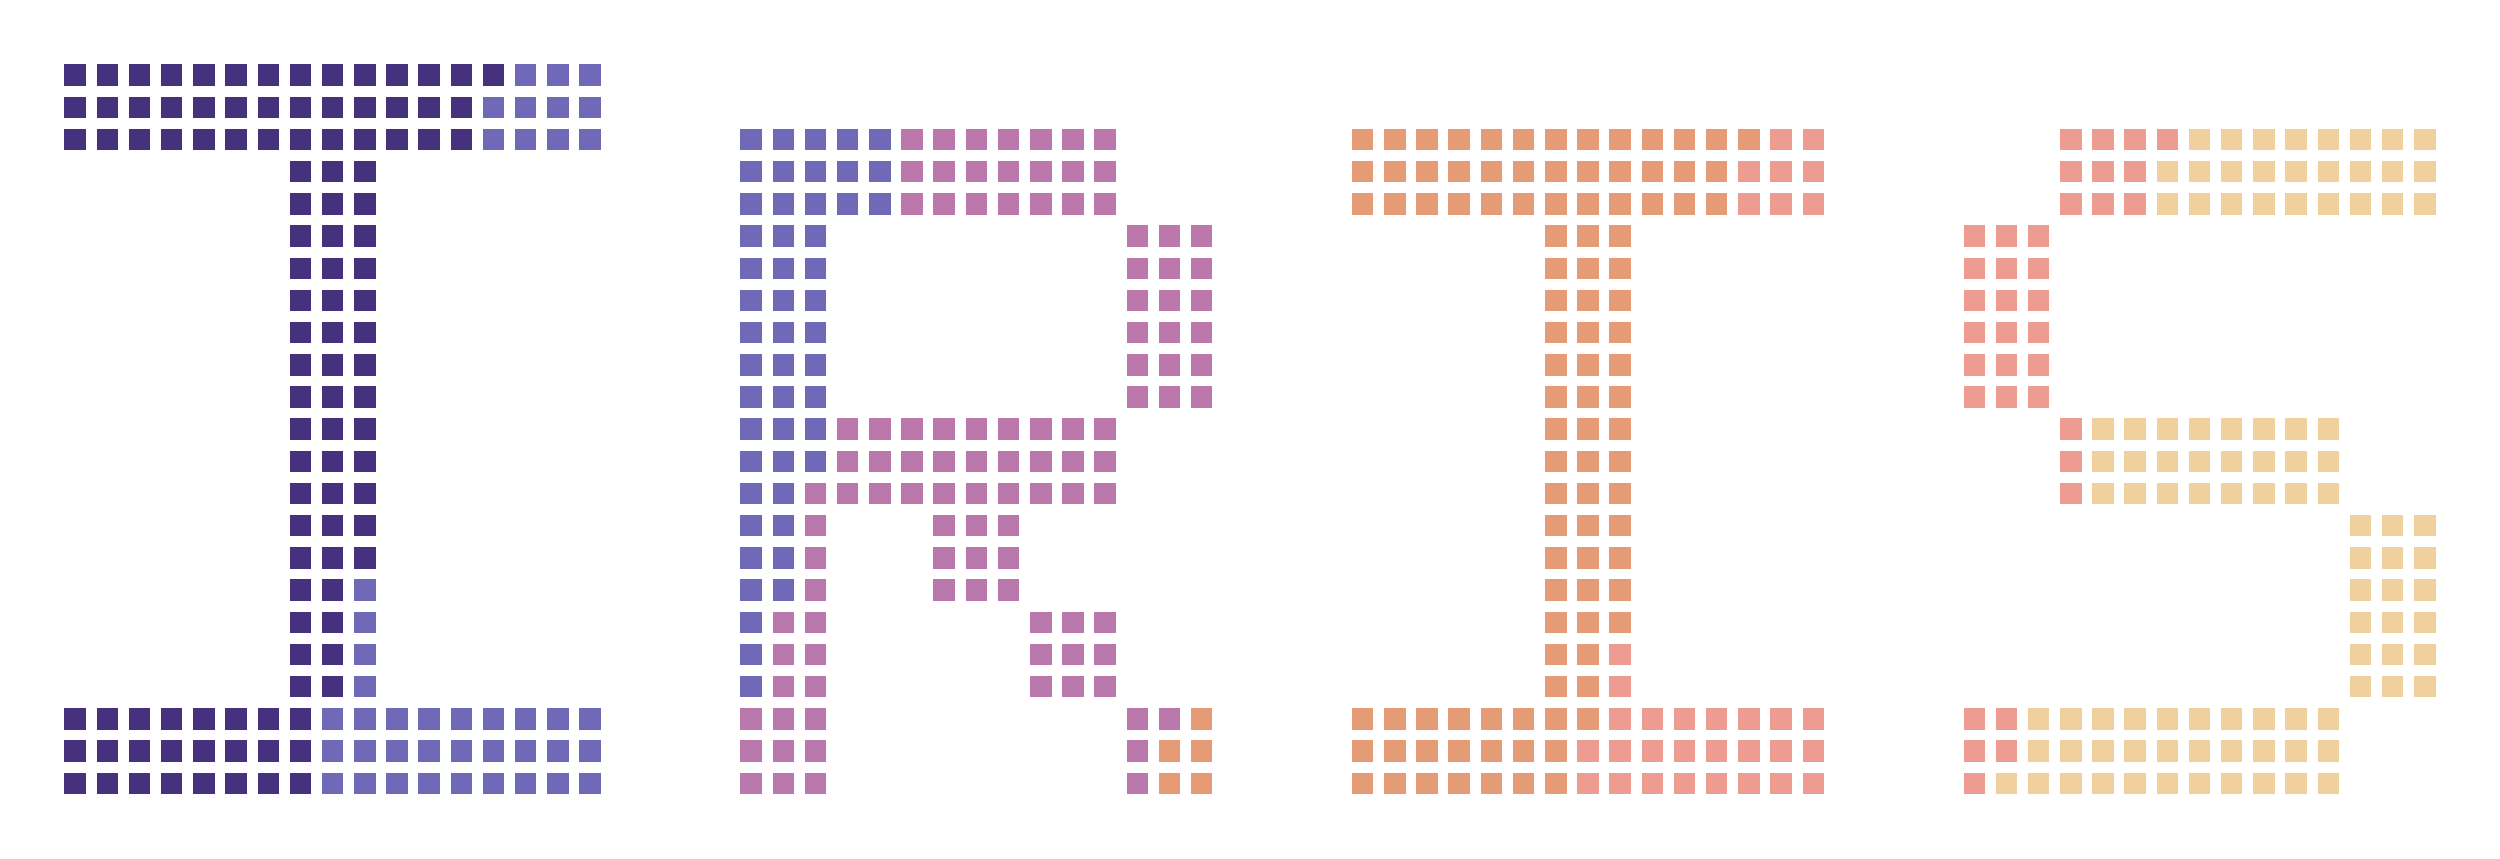
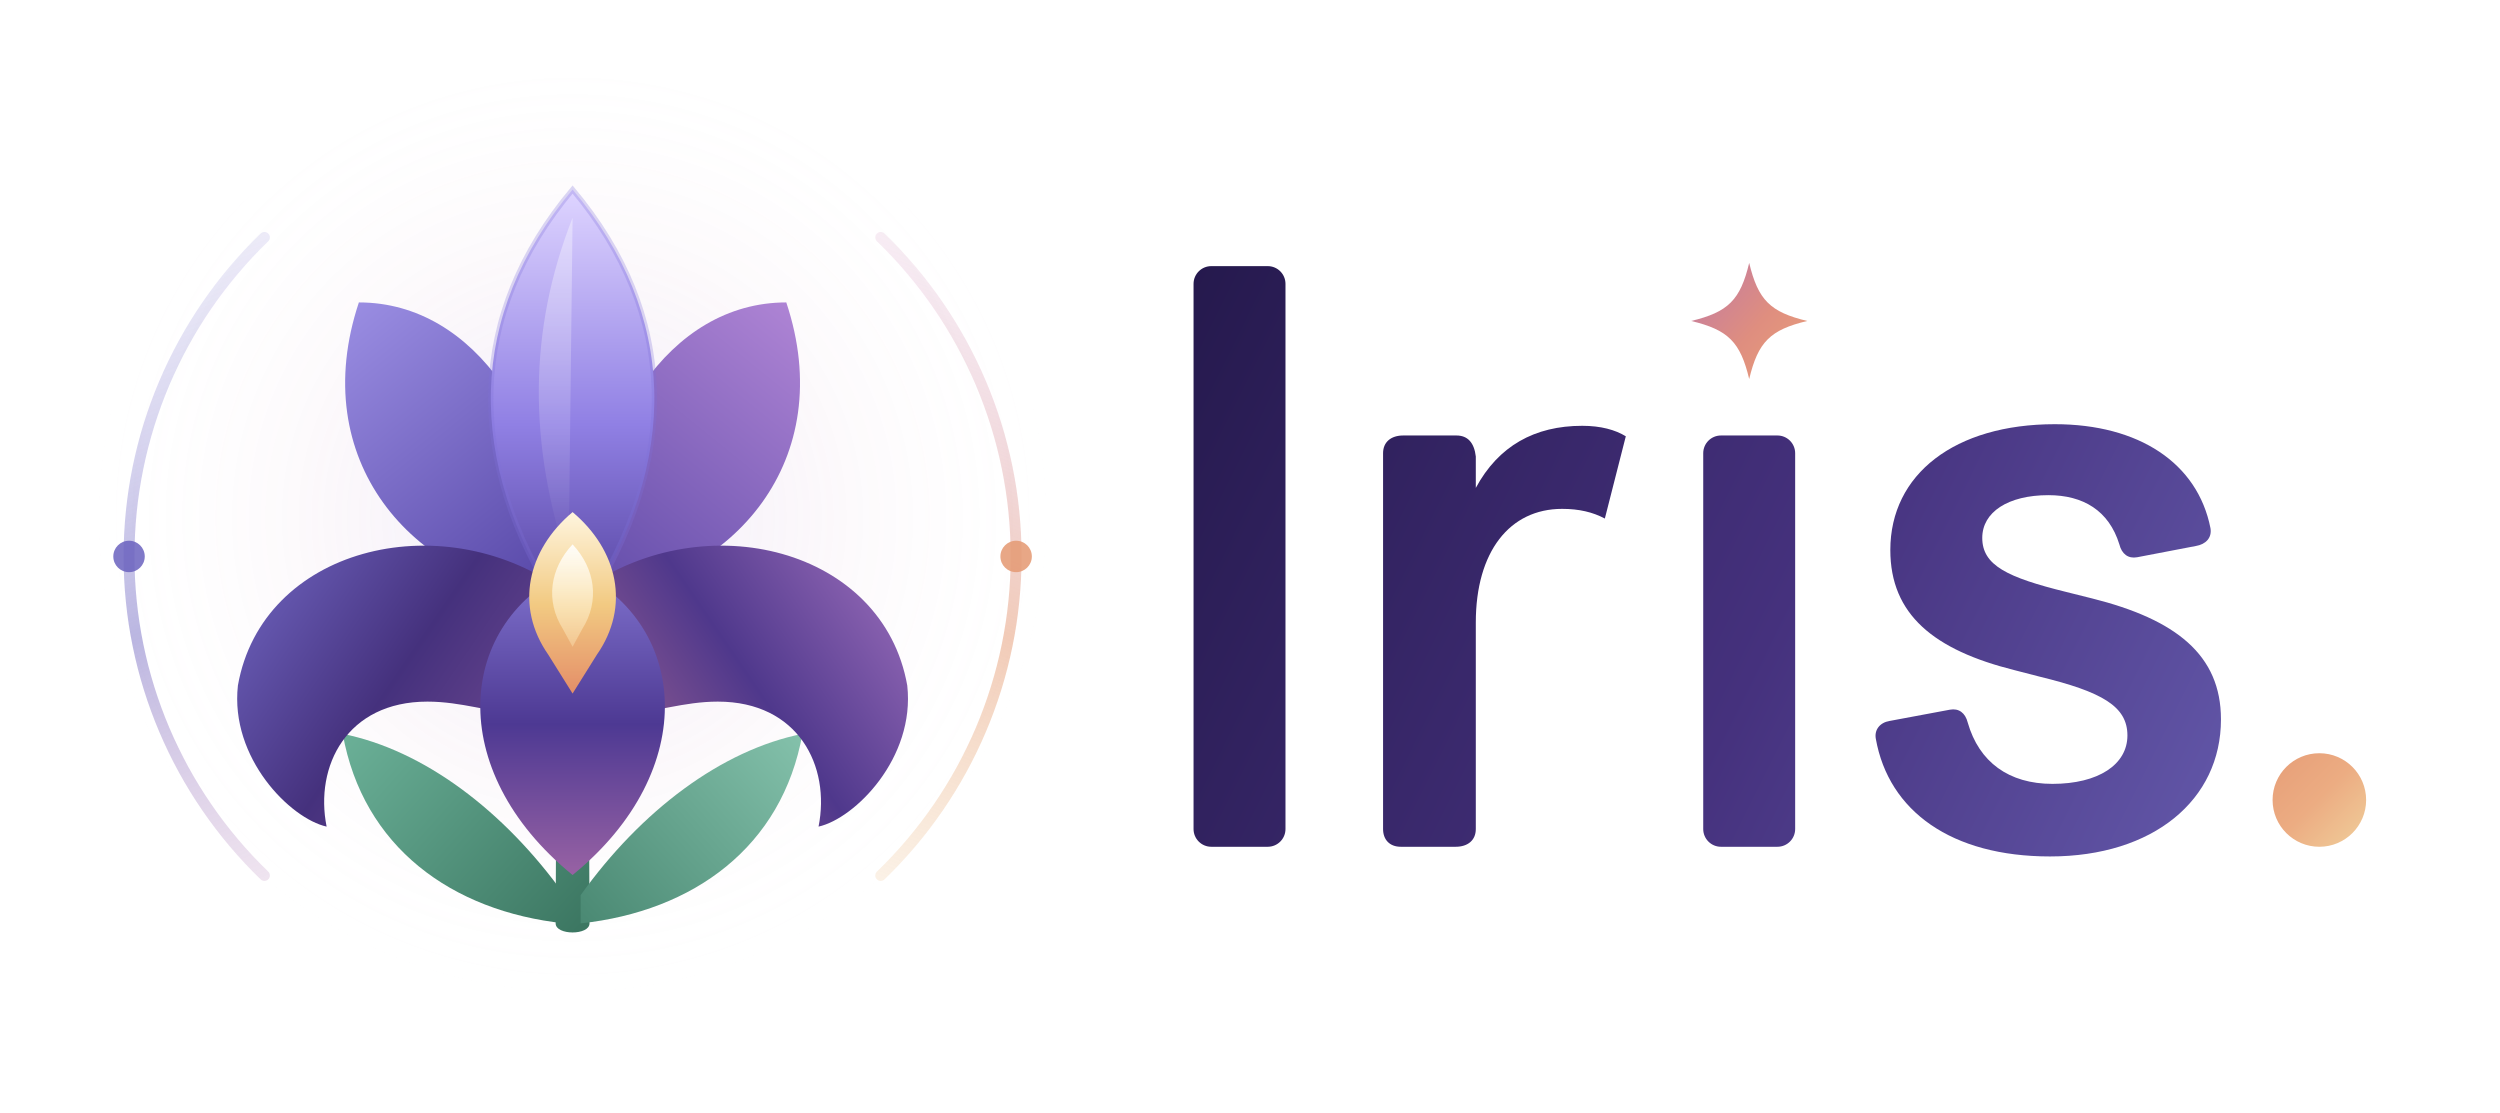
- <svg xmlns="http://www.w3.org/2000/svg" width="466" height="160" viewBox="-12 -12 466 160" role="img" aria-label="IRIS 彩色像素字标" shape-rendering="crispEdges">
-   <rect x="0" y="0" width="4" height="4" fill="#45317D" />
-   <rect x="6" y="0" width="4" height="4" fill="#45317D" />
-   <rect x="12" y="0" width="4" height="4" fill="#45317D" />
-   <rect x="18" y="0" width="4" height="4" fill="#45317D" />
-   <rect x="24" y="0" width="4" height="4" fill="#45317D" />
-   <rect x="30" y="0" width="4" height="4" fill="#45317D" />
-   <rect x="36" y="0" width="4" height="4" fill="#45317D" />
-   <rect x="42" y="0" width="4" height="4" fill="#45317D" />
-   <rect x="48" y="0" width="4" height="4" fill="#45317D" />
-   <rect x="54" y="0" width="4" height="4" fill="#45317D" />
-   <rect x="60" y="0" width="4" height="4" fill="#45317D" />
-   <rect x="66" y="0" width="4" height="4" fill="#45317D" />
-   <rect x="72" y="0" width="4" height="4" fill="#45317D" />
-   <rect x="78" y="0" width="4" height="4" fill="#45317D" />
-   <rect x="84" y="0" width="4" height="4" fill="#6F69B8" />
-   <rect x="90" y="0" width="4" height="4" fill="#6F69B8" />
-   <rect x="96" y="0" width="4" height="4" fill="#6F69B8" />
-   <rect x="0" y="6" width="4" height="4" fill="#45317D" />
-   <rect x="6" y="6" width="4" height="4" fill="#45317D" />
-   <rect x="12" y="6" width="4" height="4" fill="#45317D" />
-   <rect x="18" y="6" width="4" height="4" fill="#45317D" />
-   <rect x="24" y="6" width="4" height="4" fill="#45317D" />
-   <rect x="30" y="6" width="4" height="4" fill="#45317D" />
-   <rect x="36" y="6" width="4" height="4" fill="#45317D" />
-   <rect x="42" y="6" width="4" height="4" fill="#45317D" />
-   <rect x="48" y="6" width="4" height="4" fill="#45317D" />
-   <rect x="54" y="6" width="4" height="4" fill="#45317D" />
-   <rect x="60" y="6" width="4" height="4" fill="#45317D" />
-   <rect x="66" y="6" width="4" height="4" fill="#45317D" />
-   <rect x="72" y="6" width="4" height="4" fill="#45317D" />
-   <rect x="78" y="6" width="4" height="4" fill="#6F69B8" />
-   <rect x="84" y="6" width="4" height="4" fill="#6F69B8" />
-   <rect x="90" y="6" width="4" height="4" fill="#6F69B8" />
-   <rect x="96" y="6" width="4" height="4" fill="#6F69B8" />
-   <rect x="0" y="12" width="4" height="4" fill="#45317D" />
-   <rect x="6" y="12" width="4" height="4" fill="#45317D" />
-   <rect x="12" y="12" width="4" height="4" fill="#45317D" />
-   <rect x="18" y="12" width="4" height="4" fill="#45317D" />
-   <rect x="24" y="12" width="4" height="4" fill="#45317D" />
-   <rect x="30" y="12" width="4" height="4" fill="#45317D" />
-   <rect x="36" y="12" width="4" height="4" fill="#45317D" />
-   <rect x="42" y="12" width="4" height="4" fill="#45317D" />
-   <rect x="48" y="12" width="4" height="4" fill="#45317D" />
-   <rect x="54" y="12" width="4" height="4" fill="#45317D" />
-   <rect x="60" y="12" width="4" height="4" fill="#45317D" />
-   <rect x="66" y="12" width="4" height="4" fill="#45317D" />
-   <rect x="72" y="12" width="4" height="4" fill="#45317D" />
-   <rect x="78" y="12" width="4" height="4" fill="#6F69B8" />
-   <rect x="84" y="12" width="4" height="4" fill="#6F69B8" />
-   <rect x="90" y="12" width="4" height="4" fill="#6F69B8" />
-   <rect x="96" y="12" width="4" height="4" fill="#6F69B8" />
-   <rect x="42" y="18" width="4" height="4" fill="#45317D" />
-   <rect x="48" y="18" width="4" height="4" fill="#45317D" />
-   <rect x="54" y="18" width="4" height="4" fill="#45317D" />
-   <rect x="42" y="24" width="4" height="4" fill="#45317D" />
-   <rect x="48" y="24" width="4" height="4" fill="#45317D" />
-   <rect x="54" y="24" width="4" height="4" fill="#45317D" />
-   <rect x="42" y="30" width="4" height="4" fill="#45317D" />
-   <rect x="48" y="30" width="4" height="4" fill="#45317D" />
-   <rect x="54" y="30" width="4" height="4" fill="#45317D" />
-   <rect x="42" y="36" width="4" height="4" fill="#45317D" />
-   <rect x="48" y="36" width="4" height="4" fill="#45317D" />
-   <rect x="54" y="36" width="4" height="4" fill="#45317D" />
-   <rect x="42" y="42" width="4" height="4" fill="#45317D" />
-   <rect x="48" y="42" width="4" height="4" fill="#45317D" />
-   <rect x="54" y="42" width="4" height="4" fill="#45317D" />
-   <rect x="42" y="48" width="4" height="4" fill="#45317D" />
-   <rect x="48" y="48" width="4" height="4" fill="#45317D" />
-   <rect x="54" y="48" width="4" height="4" fill="#45317D" />
-   <rect x="42" y="54" width="4" height="4" fill="#45317D" />
-   <rect x="48" y="54" width="4" height="4" fill="#45317D" />
-   <rect x="54" y="54" width="4" height="4" fill="#45317D" />
-   <rect x="42" y="60" width="4" height="4" fill="#45317D" />
-   <rect x="48" y="60" width="4" height="4" fill="#45317D" />
-   <rect x="54" y="60" width="4" height="4" fill="#45317D" />
-   <rect x="42" y="66" width="4" height="4" fill="#45317D" />
-   <rect x="48" y="66" width="4" height="4" fill="#45317D" />
-   <rect x="54" y="66" width="4" height="4" fill="#45317D" />
-   <rect x="42" y="72" width="4" height="4" fill="#45317D" />
-   <rect x="48" y="72" width="4" height="4" fill="#45317D" />
-   <rect x="54" y="72" width="4" height="4" fill="#45317D" />
-   <rect x="42" y="78" width="4" height="4" fill="#45317D" />
-   <rect x="48" y="78" width="4" height="4" fill="#45317D" />
-   <rect x="54" y="78" width="4" height="4" fill="#45317D" />
-   <rect x="42" y="84" width="4" height="4" fill="#45317D" />
-   <rect x="48" y="84" width="4" height="4" fill="#45317D" />
-   <rect x="54" y="84" width="4" height="4" fill="#45317D" />
-   <rect x="42" y="90" width="4" height="4" fill="#45317D" />
-   <rect x="48" y="90" width="4" height="4" fill="#45317D" />
-   <rect x="54" y="90" width="4" height="4" fill="#45317D" />
-   <rect x="42" y="96" width="4" height="4" fill="#45317D" />
-   <rect x="48" y="96" width="4" height="4" fill="#45317D" />
-   <rect x="54" y="96" width="4" height="4" fill="#6F69B8" />
-   <rect x="42" y="102" width="4" height="4" fill="#45317D" />
-   <rect x="48" y="102" width="4" height="4" fill="#45317D" />
-   <rect x="54" y="102" width="4" height="4" fill="#6F69B8" />
-   <rect x="42" y="108" width="4" height="4" fill="#45317D" />
-   <rect x="48" y="108" width="4" height="4" fill="#45317D" />
-   <rect x="54" y="108" width="4" height="4" fill="#6F69B8" />
-   <rect x="42" y="114" width="4" height="4" fill="#45317D" />
-   <rect x="48" y="114" width="4" height="4" fill="#45317D" />
-   <rect x="54" y="114" width="4" height="4" fill="#6F69B8" />
-   <rect x="0" y="120" width="4" height="4" fill="#45317D" />
-   <rect x="6" y="120" width="4" height="4" fill="#45317D" />
-   <rect x="12" y="120" width="4" height="4" fill="#45317D" />
-   <rect x="18" y="120" width="4" height="4" fill="#45317D" />
-   <rect x="24" y="120" width="4" height="4" fill="#45317D" />
-   <rect x="30" y="120" width="4" height="4" fill="#45317D" />
-   <rect x="36" y="120" width="4" height="4" fill="#45317D" />
-   <rect x="42" y="120" width="4" height="4" fill="#45317D" />
-   <rect x="48" y="120" width="4" height="4" fill="#6F69B8" />
-   <rect x="54" y="120" width="4" height="4" fill="#6F69B8" />
-   <rect x="60" y="120" width="4" height="4" fill="#6F69B8" />
-   <rect x="66" y="120" width="4" height="4" fill="#6F69B8" />
-   <rect x="72" y="120" width="4" height="4" fill="#6F69B8" />
-   <rect x="78" y="120" width="4" height="4" fill="#6F69B8" />
-   <rect x="84" y="120" width="4" height="4" fill="#6F69B8" />
-   <rect x="90" y="120" width="4" height="4" fill="#6F69B8" />
-   <rect x="96" y="120" width="4" height="4" fill="#6F69B8" />
-   <rect x="0" y="126" width="4" height="4" fill="#45317D" />
-   <rect x="6" y="126" width="4" height="4" fill="#45317D" />
-   <rect x="12" y="126" width="4" height="4" fill="#45317D" />
-   <rect x="18" y="126" width="4" height="4" fill="#45317D" />
-   <rect x="24" y="126" width="4" height="4" fill="#45317D" />
-   <rect x="30" y="126" width="4" height="4" fill="#45317D" />
-   <rect x="36" y="126" width="4" height="4" fill="#45317D" />
-   <rect x="42" y="126" width="4" height="4" fill="#45317D" />
-   <rect x="48" y="126" width="4" height="4" fill="#6F69B8" />
-   <rect x="54" y="126" width="4" height="4" fill="#6F69B8" />
-   <rect x="60" y="126" width="4" height="4" fill="#6F69B8" />
-   <rect x="66" y="126" width="4" height="4" fill="#6F69B8" />
-   <rect x="72" y="126" width="4" height="4" fill="#6F69B8" />
-   <rect x="78" y="126" width="4" height="4" fill="#6F69B8" />
-   <rect x="84" y="126" width="4" height="4" fill="#6F69B8" />
-   <rect x="90" y="126" width="4" height="4" fill="#6F69B8" />
-   <rect x="96" y="126" width="4" height="4" fill="#6F69B8" />
-   <rect x="0" y="132" width="4" height="4" fill="#45317D" />
-   <rect x="6" y="132" width="4" height="4" fill="#45317D" />
-   <rect x="12" y="132" width="4" height="4" fill="#45317D" />
-   <rect x="18" y="132" width="4" height="4" fill="#45317D" />
-   <rect x="24" y="132" width="4" height="4" fill="#45317D" />
-   <rect x="30" y="132" width="4" height="4" fill="#45317D" />
-   <rect x="36" y="132" width="4" height="4" fill="#45317D" />
-   <rect x="42" y="132" width="4" height="4" fill="#45317D" />
-   <rect x="48" y="132" width="4" height="4" fill="#6F69B8" />
-   <rect x="54" y="132" width="4" height="4" fill="#6F69B8" />
-   <rect x="60" y="132" width="4" height="4" fill="#6F69B8" />
-   <rect x="66" y="132" width="4" height="4" fill="#6F69B8" />
-   <rect x="72" y="132" width="4" height="4" fill="#6F69B8" />
-   <rect x="78" y="132" width="4" height="4" fill="#6F69B8" />
-   <rect x="84" y="132" width="4" height="4" fill="#6F69B8" />
-   <rect x="90" y="132" width="4" height="4" fill="#6F69B8" />
-   <rect x="96" y="132" width="4" height="4" fill="#6F69B8" />
-   <rect x="126" y="12" width="4" height="4" fill="#6F69B8" />
-   <rect x="132" y="12" width="4" height="4" fill="#6F69B8" />
-   <rect x="138" y="12" width="4" height="4" fill="#6F69B8" />
-   <rect x="144" y="12" width="4" height="4" fill="#6F69B8" />
-   <rect x="150" y="12" width="4" height="4" fill="#6F69B8" />
-   <rect x="156" y="12" width="4" height="4" fill="#BB78AD" />
-   <rect x="162" y="12" width="4" height="4" fill="#BB78AD" />
-   <rect x="168" y="12" width="4" height="4" fill="#BB78AD" />
-   <rect x="174" y="12" width="4" height="4" fill="#BB78AD" />
-   <rect x="180" y="12" width="4" height="4" fill="#BB78AD" />
-   <rect x="186" y="12" width="4" height="4" fill="#BB78AD" />
-   <rect x="192" y="12" width="4" height="4" fill="#BB78AD" />
-   <rect x="126" y="18" width="4" height="4" fill="#6F69B8" />
-   <rect x="132" y="18" width="4" height="4" fill="#6F69B8" />
-   <rect x="138" y="18" width="4" height="4" fill="#6F69B8" />
-   <rect x="144" y="18" width="4" height="4" fill="#6F69B8" />
-   <rect x="150" y="18" width="4" height="4" fill="#6F69B8" />
-   <rect x="156" y="18" width="4" height="4" fill="#BB78AD" />
-   <rect x="162" y="18" width="4" height="4" fill="#BB78AD" />
-   <rect x="168" y="18" width="4" height="4" fill="#BB78AD" />
-   <rect x="174" y="18" width="4" height="4" fill="#BB78AD" />
-   <rect x="180" y="18" width="4" height="4" fill="#BB78AD" />
-   <rect x="186" y="18" width="4" height="4" fill="#BB78AD" />
-   <rect x="192" y="18" width="4" height="4" fill="#BB78AD" />
-   <rect x="126" y="24" width="4" height="4" fill="#6F69B8" />
-   <rect x="132" y="24" width="4" height="4" fill="#6F69B8" />
-   <rect x="138" y="24" width="4" height="4" fill="#6F69B8" />
-   <rect x="144" y="24" width="4" height="4" fill="#6F69B8" />
-   <rect x="150" y="24" width="4" height="4" fill="#6F69B8" />
-   <rect x="156" y="24" width="4" height="4" fill="#BB78AD" />
-   <rect x="162" y="24" width="4" height="4" fill="#BB78AD" />
-   <rect x="168" y="24" width="4" height="4" fill="#BB78AD" />
-   <rect x="174" y="24" width="4" height="4" fill="#BB78AD" />
-   <rect x="180" y="24" width="4" height="4" fill="#BB78AD" />
-   <rect x="186" y="24" width="4" height="4" fill="#BB78AD" />
-   <rect x="192" y="24" width="4" height="4" fill="#BB78AD" />
-   <rect x="126" y="30" width="4" height="4" fill="#6F69B8" />
-   <rect x="132" y="30" width="4" height="4" fill="#6F69B8" />
-   <rect x="138" y="30" width="4" height="4" fill="#6F69B8" />
-   <rect x="198" y="30" width="4" height="4" fill="#BB78AD" />
-   <rect x="204" y="30" width="4" height="4" fill="#BB78AD" />
-   <rect x="210" y="30" width="4" height="4" fill="#BB78AD" />
-   <rect x="126" y="36" width="4" height="4" fill="#6F69B8" />
-   <rect x="132" y="36" width="4" height="4" fill="#6F69B8" />
-   <rect x="138" y="36" width="4" height="4" fill="#6F69B8" />
-   <rect x="198" y="36" width="4" height="4" fill="#BB78AD" />
-   <rect x="204" y="36" width="4" height="4" fill="#BB78AD" />
-   <rect x="210" y="36" width="4" height="4" fill="#BB78AD" />
-   <rect x="126" y="42" width="4" height="4" fill="#6F69B8" />
-   <rect x="132" y="42" width="4" height="4" fill="#6F69B8" />
-   <rect x="138" y="42" width="4" height="4" fill="#6F69B8" />
-   <rect x="198" y="42" width="4" height="4" fill="#BB78AD" />
-   <rect x="204" y="42" width="4" height="4" fill="#BB78AD" />
-   <rect x="210" y="42" width="4" height="4" fill="#BB78AD" />
-   <rect x="126" y="48" width="4" height="4" fill="#6F69B8" />
-   <rect x="132" y="48" width="4" height="4" fill="#6F69B8" />
-   <rect x="138" y="48" width="4" height="4" fill="#6F69B8" />
-   <rect x="198" y="48" width="4" height="4" fill="#BB78AD" />
-   <rect x="204" y="48" width="4" height="4" fill="#BB78AD" />
-   <rect x="210" y="48" width="4" height="4" fill="#BB78AD" />
-   <rect x="126" y="54" width="4" height="4" fill="#6F69B8" />
-   <rect x="132" y="54" width="4" height="4" fill="#6F69B8" />
-   <rect x="138" y="54" width="4" height="4" fill="#6F69B8" />
-   <rect x="198" y="54" width="4" height="4" fill="#BB78AD" />
-   <rect x="204" y="54" width="4" height="4" fill="#BB78AD" />
-   <rect x="210" y="54" width="4" height="4" fill="#BB78AD" />
-   <rect x="126" y="60" width="4" height="4" fill="#6F69B8" />
-   <rect x="132" y="60" width="4" height="4" fill="#6F69B8" />
-   <rect x="138" y="60" width="4" height="4" fill="#6F69B8" />
-   <rect x="198" y="60" width="4" height="4" fill="#BB78AD" />
-   <rect x="204" y="60" width="4" height="4" fill="#BB78AD" />
-   <rect x="210" y="60" width="4" height="4" fill="#BB78AD" />
-   <rect x="126" y="66" width="4" height="4" fill="#6F69B8" />
-   <rect x="132" y="66" width="4" height="4" fill="#6F69B8" />
-   <rect x="138" y="66" width="4" height="4" fill="#6F69B8" />
-   <rect x="144" y="66" width="4" height="4" fill="#BB78AD" />
-   <rect x="150" y="66" width="4" height="4" fill="#BB78AD" />
-   <rect x="156" y="66" width="4" height="4" fill="#BB78AD" />
-   <rect x="162" y="66" width="4" height="4" fill="#BB78AD" />
-   <rect x="168" y="66" width="4" height="4" fill="#BB78AD" />
-   <rect x="174" y="66" width="4" height="4" fill="#BB78AD" />
-   <rect x="180" y="66" width="4" height="4" fill="#BB78AD" />
-   <rect x="186" y="66" width="4" height="4" fill="#BB78AD" />
-   <rect x="192" y="66" width="4" height="4" fill="#BB78AD" />
-   <rect x="126" y="72" width="4" height="4" fill="#6F69B8" />
-   <rect x="132" y="72" width="4" height="4" fill="#6F69B8" />
-   <rect x="138" y="72" width="4" height="4" fill="#6F69B8" />
-   <rect x="144" y="72" width="4" height="4" fill="#BB78AD" />
-   <rect x="150" y="72" width="4" height="4" fill="#BB78AD" />
-   <rect x="156" y="72" width="4" height="4" fill="#BB78AD" />
-   <rect x="162" y="72" width="4" height="4" fill="#BB78AD" />
-   <rect x="168" y="72" width="4" height="4" fill="#BB78AD" />
-   <rect x="174" y="72" width="4" height="4" fill="#BB78AD" />
-   <rect x="180" y="72" width="4" height="4" fill="#BB78AD" />
-   <rect x="186" y="72" width="4" height="4" fill="#BB78AD" />
-   <rect x="192" y="72" width="4" height="4" fill="#BB78AD" />
-   <rect x="126" y="78" width="4" height="4" fill="#6F69B8" />
-   <rect x="132" y="78" width="4" height="4" fill="#6F69B8" />
-   <rect x="138" y="78" width="4" height="4" fill="#BB78AD" />
-   <rect x="144" y="78" width="4" height="4" fill="#BB78AD" />
-   <rect x="150" y="78" width="4" height="4" fill="#BB78AD" />
-   <rect x="156" y="78" width="4" height="4" fill="#BB78AD" />
-   <rect x="162" y="78" width="4" height="4" fill="#BB78AD" />
-   <rect x="168" y="78" width="4" height="4" fill="#BB78AD" />
-   <rect x="174" y="78" width="4" height="4" fill="#BB78AD" />
-   <rect x="180" y="78" width="4" height="4" fill="#BB78AD" />
-   <rect x="186" y="78" width="4" height="4" fill="#BB78AD" />
-   <rect x="192" y="78" width="4" height="4" fill="#BB78AD" />
-   <rect x="126" y="84" width="4" height="4" fill="#6F69B8" />
-   <rect x="132" y="84" width="4" height="4" fill="#6F69B8" />
-   <rect x="138" y="84" width="4" height="4" fill="#BB78AD" />
-   <rect x="162" y="84" width="4" height="4" fill="#BB78AD" />
-   <rect x="168" y="84" width="4" height="4" fill="#BB78AD" />
-   <rect x="174" y="84" width="4" height="4" fill="#BB78AD" />
-   <rect x="126" y="90" width="4" height="4" fill="#6F69B8" />
-   <rect x="132" y="90" width="4" height="4" fill="#6F69B8" />
-   <rect x="138" y="90" width="4" height="4" fill="#BB78AD" />
-   <rect x="162" y="90" width="4" height="4" fill="#BB78AD" />
-   <rect x="168" y="90" width="4" height="4" fill="#BB78AD" />
-   <rect x="174" y="90" width="4" height="4" fill="#BB78AD" />
-   <rect x="126" y="96" width="4" height="4" fill="#6F69B8" />
-   <rect x="132" y="96" width="4" height="4" fill="#6F69B8" />
-   <rect x="138" y="96" width="4" height="4" fill="#BB78AD" />
-   <rect x="162" y="96" width="4" height="4" fill="#BB78AD" />
-   <rect x="168" y="96" width="4" height="4" fill="#BB78AD" />
-   <rect x="174" y="96" width="4" height="4" fill="#BB78AD" />
-   <rect x="126" y="102" width="4" height="4" fill="#6F69B8" />
-   <rect x="132" y="102" width="4" height="4" fill="#BB78AD" />
-   <rect x="138" y="102" width="4" height="4" fill="#BB78AD" />
-   <rect x="180" y="102" width="4" height="4" fill="#BB78AD" />
-   <rect x="186" y="102" width="4" height="4" fill="#BB78AD" />
-   <rect x="192" y="102" width="4" height="4" fill="#BB78AD" />
-   <rect x="126" y="108" width="4" height="4" fill="#6F69B8" />
-   <rect x="132" y="108" width="4" height="4" fill="#BB78AD" />
-   <rect x="138" y="108" width="4" height="4" fill="#BB78AD" />
-   <rect x="180" y="108" width="4" height="4" fill="#BB78AD" />
-   <rect x="186" y="108" width="4" height="4" fill="#BB78AD" />
-   <rect x="192" y="108" width="4" height="4" fill="#BB78AD" />
-   <rect x="126" y="114" width="4" height="4" fill="#6F69B8" />
-   <rect x="132" y="114" width="4" height="4" fill="#BB78AD" />
-   <rect x="138" y="114" width="4" height="4" fill="#BB78AD" />
-   <rect x="180" y="114" width="4" height="4" fill="#BB78AD" />
-   <rect x="186" y="114" width="4" height="4" fill="#BB78AD" />
-   <rect x="192" y="114" width="4" height="4" fill="#BB78AD" />
-   <rect x="126" y="120" width="4" height="4" fill="#BB78AD" />
-   <rect x="132" y="120" width="4" height="4" fill="#BB78AD" />
-   <rect x="138" y="120" width="4" height="4" fill="#BB78AD" />
-   <rect x="198" y="120" width="4" height="4" fill="#BB78AD" />
-   <rect x="204" y="120" width="4" height="4" fill="#BB78AD" />
-   <rect x="210" y="120" width="4" height="4" fill="#E59B76" />
-   <rect x="126" y="126" width="4" height="4" fill="#BB78AD" />
-   <rect x="132" y="126" width="4" height="4" fill="#BB78AD" />
-   <rect x="138" y="126" width="4" height="4" fill="#BB78AD" />
-   <rect x="198" y="126" width="4" height="4" fill="#BB78AD" />
-   <rect x="204" y="126" width="4" height="4" fill="#E59B76" />
-   <rect x="210" y="126" width="4" height="4" fill="#E59B76" />
-   <rect x="126" y="132" width="4" height="4" fill="#BB78AD" />
-   <rect x="132" y="132" width="4" height="4" fill="#BB78AD" />
-   <rect x="138" y="132" width="4" height="4" fill="#BB78AD" />
-   <rect x="198" y="132" width="4" height="4" fill="#BB78AD" />
-   <rect x="204" y="132" width="4" height="4" fill="#E59B76" />
-   <rect x="210" y="132" width="4" height="4" fill="#E59B76" />
-   <rect x="240" y="12" width="4" height="4" fill="#E59B76" />
-   <rect x="246" y="12" width="4" height="4" fill="#E59B76" />
-   <rect x="252" y="12" width="4" height="4" fill="#E59B76" />
-   <rect x="258" y="12" width="4" height="4" fill="#E59B76" />
-   <rect x="264" y="12" width="4" height="4" fill="#E59B76" />
-   <rect x="270" y="12" width="4" height="4" fill="#E59B76" />
-   <rect x="276" y="12" width="4" height="4" fill="#E59B76" />
-   <rect x="282" y="12" width="4" height="4" fill="#E59B76" />
-   <rect x="288" y="12" width="4" height="4" fill="#E59B76" />
-   <rect x="294" y="12" width="4" height="4" fill="#E59B76" />
-   <rect x="300" y="12" width="4" height="4" fill="#E59B76" />
-   <rect x="306" y="12" width="4" height="4" fill="#E59B76" />
-   <rect x="312" y="12" width="4" height="4" fill="#E59B76" />
-   <rect x="318" y="12" width="4" height="4" fill="#ED9C91" />
-   <rect x="324" y="12" width="4" height="4" fill="#ED9C91" />
-   <rect x="240" y="18" width="4" height="4" fill="#E59B76" />
-   <rect x="246" y="18" width="4" height="4" fill="#E59B76" />
-   <rect x="252" y="18" width="4" height="4" fill="#E59B76" />
-   <rect x="258" y="18" width="4" height="4" fill="#E59B76" />
-   <rect x="264" y="18" width="4" height="4" fill="#E59B76" />
-   <rect x="270" y="18" width="4" height="4" fill="#E59B76" />
-   <rect x="276" y="18" width="4" height="4" fill="#E59B76" />
-   <rect x="282" y="18" width="4" height="4" fill="#E59B76" />
-   <rect x="288" y="18" width="4" height="4" fill="#E59B76" />
-   <rect x="294" y="18" width="4" height="4" fill="#E59B76" />
-   <rect x="300" y="18" width="4" height="4" fill="#E59B76" />
-   <rect x="306" y="18" width="4" height="4" fill="#E59B76" />
-   <rect x="312" y="18" width="4" height="4" fill="#ED9C91" />
-   <rect x="318" y="18" width="4" height="4" fill="#ED9C91" />
-   <rect x="324" y="18" width="4" height="4" fill="#ED9C91" />
-   <rect x="240" y="24" width="4" height="4" fill="#E59B76" />
-   <rect x="246" y="24" width="4" height="4" fill="#E59B76" />
-   <rect x="252" y="24" width="4" height="4" fill="#E59B76" />
-   <rect x="258" y="24" width="4" height="4" fill="#E59B76" />
-   <rect x="264" y="24" width="4" height="4" fill="#E59B76" />
-   <rect x="270" y="24" width="4" height="4" fill="#E59B76" />
-   <rect x="276" y="24" width="4" height="4" fill="#E59B76" />
-   <rect x="282" y="24" width="4" height="4" fill="#E59B76" />
-   <rect x="288" y="24" width="4" height="4" fill="#E59B76" />
-   <rect x="294" y="24" width="4" height="4" fill="#E59B76" />
-   <rect x="300" y="24" width="4" height="4" fill="#E59B76" />
-   <rect x="306" y="24" width="4" height="4" fill="#E59B76" />
-   <rect x="312" y="24" width="4" height="4" fill="#ED9C91" />
-   <rect x="318" y="24" width="4" height="4" fill="#ED9C91" />
-   <rect x="324" y="24" width="4" height="4" fill="#ED9C91" />
-   <rect x="276" y="30" width="4" height="4" fill="#E59B76" />
-   <rect x="282" y="30" width="4" height="4" fill="#E59B76" />
-   <rect x="288" y="30" width="4" height="4" fill="#E59B76" />
-   <rect x="276" y="36" width="4" height="4" fill="#E59B76" />
-   <rect x="282" y="36" width="4" height="4" fill="#E59B76" />
-   <rect x="288" y="36" width="4" height="4" fill="#E59B76" />
-   <rect x="276" y="42" width="4" height="4" fill="#E59B76" />
-   <rect x="282" y="42" width="4" height="4" fill="#E59B76" />
-   <rect x="288" y="42" width="4" height="4" fill="#E59B76" />
-   <rect x="276" y="48" width="4" height="4" fill="#E59B76" />
-   <rect x="282" y="48" width="4" height="4" fill="#E59B76" />
-   <rect x="288" y="48" width="4" height="4" fill="#E59B76" />
-   <rect x="276" y="54" width="4" height="4" fill="#E59B76" />
-   <rect x="282" y="54" width="4" height="4" fill="#E59B76" />
-   <rect x="288" y="54" width="4" height="4" fill="#E59B76" />
-   <rect x="276" y="60" width="4" height="4" fill="#E59B76" />
-   <rect x="282" y="60" width="4" height="4" fill="#E59B76" />
-   <rect x="288" y="60" width="4" height="4" fill="#E59B76" />
-   <rect x="276" y="66" width="4" height="4" fill="#E59B76" />
-   <rect x="282" y="66" width="4" height="4" fill="#E59B76" />
-   <rect x="288" y="66" width="4" height="4" fill="#E59B76" />
-   <rect x="276" y="72" width="4" height="4" fill="#E59B76" />
-   <rect x="282" y="72" width="4" height="4" fill="#E59B76" />
-   <rect x="288" y="72" width="4" height="4" fill="#E59B76" />
-   <rect x="276" y="78" width="4" height="4" fill="#E59B76" />
-   <rect x="282" y="78" width="4" height="4" fill="#E59B76" />
-   <rect x="288" y="78" width="4" height="4" fill="#E59B76" />
-   <rect x="276" y="84" width="4" height="4" fill="#E59B76" />
-   <rect x="282" y="84" width="4" height="4" fill="#E59B76" />
-   <rect x="288" y="84" width="4" height="4" fill="#E59B76" />
-   <rect x="276" y="90" width="4" height="4" fill="#E59B76" />
-   <rect x="282" y="90" width="4" height="4" fill="#E59B76" />
-   <rect x="288" y="90" width="4" height="4" fill="#E59B76" />
-   <rect x="276" y="96" width="4" height="4" fill="#E59B76" />
-   <rect x="282" y="96" width="4" height="4" fill="#E59B76" />
-   <rect x="288" y="96" width="4" height="4" fill="#E59B76" />
-   <rect x="276" y="102" width="4" height="4" fill="#E59B76" />
-   <rect x="282" y="102" width="4" height="4" fill="#E59B76" />
-   <rect x="288" y="102" width="4" height="4" fill="#E59B76" />
-   <rect x="276" y="108" width="4" height="4" fill="#E59B76" />
-   <rect x="282" y="108" width="4" height="4" fill="#E59B76" />
-   <rect x="288" y="108" width="4" height="4" fill="#ED9C91" />
-   <rect x="276" y="114" width="4" height="4" fill="#E59B76" />
-   <rect x="282" y="114" width="4" height="4" fill="#E59B76" />
-   <rect x="288" y="114" width="4" height="4" fill="#ED9C91" />
-   <rect x="240" y="120" width="4" height="4" fill="#E59B76" />
-   <rect x="246" y="120" width="4" height="4" fill="#E59B76" />
-   <rect x="252" y="120" width="4" height="4" fill="#E59B76" />
-   <rect x="258" y="120" width="4" height="4" fill="#E59B76" />
-   <rect x="264" y="120" width="4" height="4" fill="#E59B76" />
-   <rect x="270" y="120" width="4" height="4" fill="#E59B76" />
-   <rect x="276" y="120" width="4" height="4" fill="#E59B76" />
-   <rect x="282" y="120" width="4" height="4" fill="#E59B76" />
-   <rect x="288" y="120" width="4" height="4" fill="#ED9C91" />
-   <rect x="294" y="120" width="4" height="4" fill="#ED9C91" />
-   <rect x="300" y="120" width="4" height="4" fill="#ED9C91" />
-   <rect x="306" y="120" width="4" height="4" fill="#ED9C91" />
-   <rect x="312" y="120" width="4" height="4" fill="#ED9C91" />
-   <rect x="318" y="120" width="4" height="4" fill="#ED9C91" />
-   <rect x="324" y="120" width="4" height="4" fill="#ED9C91" />
-   <rect x="240" y="126" width="4" height="4" fill="#E59B76" />
-   <rect x="246" y="126" width="4" height="4" fill="#E59B76" />
-   <rect x="252" y="126" width="4" height="4" fill="#E59B76" />
-   <rect x="258" y="126" width="4" height="4" fill="#E59B76" />
-   <rect x="264" y="126" width="4" height="4" fill="#E59B76" />
-   <rect x="270" y="126" width="4" height="4" fill="#E59B76" />
-   <rect x="276" y="126" width="4" height="4" fill="#E59B76" />
-   <rect x="282" y="126" width="4" height="4" fill="#ED9C91" />
-   <rect x="288" y="126" width="4" height="4" fill="#ED9C91" />
-   <rect x="294" y="126" width="4" height="4" fill="#ED9C91" />
-   <rect x="300" y="126" width="4" height="4" fill="#ED9C91" />
-   <rect x="306" y="126" width="4" height="4" fill="#ED9C91" />
-   <rect x="312" y="126" width="4" height="4" fill="#ED9C91" />
-   <rect x="318" y="126" width="4" height="4" fill="#ED9C91" />
-   <rect x="324" y="126" width="4" height="4" fill="#ED9C91" />
-   <rect x="240" y="132" width="4" height="4" fill="#E59B76" />
-   <rect x="246" y="132" width="4" height="4" fill="#E59B76" />
-   <rect x="252" y="132" width="4" height="4" fill="#E59B76" />
-   <rect x="258" y="132" width="4" height="4" fill="#E59B76" />
-   <rect x="264" y="132" width="4" height="4" fill="#E59B76" />
-   <rect x="270" y="132" width="4" height="4" fill="#E59B76" />
-   <rect x="276" y="132" width="4" height="4" fill="#E59B76" />
-   <rect x="282" y="132" width="4" height="4" fill="#ED9C91" />
-   <rect x="288" y="132" width="4" height="4" fill="#ED9C91" />
-   <rect x="294" y="132" width="4" height="4" fill="#ED9C91" />
-   <rect x="300" y="132" width="4" height="4" fill="#ED9C91" />
-   <rect x="306" y="132" width="4" height="4" fill="#ED9C91" />
-   <rect x="312" y="132" width="4" height="4" fill="#ED9C91" />
-   <rect x="318" y="132" width="4" height="4" fill="#ED9C91" />
-   <rect x="324" y="132" width="4" height="4" fill="#ED9C91" />
-   <rect x="372" y="12" width="4" height="4" fill="#ED9C91" />
-   <rect x="378" y="12" width="4" height="4" fill="#ED9C91" />
-   <rect x="384" y="12" width="4" height="4" fill="#ED9C91" />
-   <rect x="390" y="12" width="4" height="4" fill="#ED9C91" />
-   <rect x="396" y="12" width="4" height="4" fill="#F0D09C" />
-   <rect x="402" y="12" width="4" height="4" fill="#F0D09C" />
-   <rect x="408" y="12" width="4" height="4" fill="#F0D09C" />
-   <rect x="414" y="12" width="4" height="4" fill="#F0D09C" />
-   <rect x="420" y="12" width="4" height="4" fill="#F0D09C" />
-   <rect x="426" y="12" width="4" height="4" fill="#F0D09C" />
-   <rect x="432" y="12" width="4" height="4" fill="#F0D09C" />
-   <rect x="438" y="12" width="4" height="4" fill="#F0D09C" />
-   <rect x="372" y="18" width="4" height="4" fill="#ED9C91" />
-   <rect x="378" y="18" width="4" height="4" fill="#ED9C91" />
-   <rect x="384" y="18" width="4" height="4" fill="#ED9C91" />
-   <rect x="390" y="18" width="4" height="4" fill="#F0D09C" />
-   <rect x="396" y="18" width="4" height="4" fill="#F0D09C" />
-   <rect x="402" y="18" width="4" height="4" fill="#F0D09C" />
-   <rect x="408" y="18" width="4" height="4" fill="#F0D09C" />
-   <rect x="414" y="18" width="4" height="4" fill="#F0D09C" />
-   <rect x="420" y="18" width="4" height="4" fill="#F0D09C" />
-   <rect x="426" y="18" width="4" height="4" fill="#F0D09C" />
-   <rect x="432" y="18" width="4" height="4" fill="#F0D09C" />
-   <rect x="438" y="18" width="4" height="4" fill="#F0D09C" />
-   <rect x="372" y="24" width="4" height="4" fill="#ED9C91" />
-   <rect x="378" y="24" width="4" height="4" fill="#ED9C91" />
-   <rect x="384" y="24" width="4" height="4" fill="#ED9C91" />
-   <rect x="390" y="24" width="4" height="4" fill="#F0D09C" />
-   <rect x="396" y="24" width="4" height="4" fill="#F0D09C" />
-   <rect x="402" y="24" width="4" height="4" fill="#F0D09C" />
-   <rect x="408" y="24" width="4" height="4" fill="#F0D09C" />
-   <rect x="414" y="24" width="4" height="4" fill="#F0D09C" />
-   <rect x="420" y="24" width="4" height="4" fill="#F0D09C" />
-   <rect x="426" y="24" width="4" height="4" fill="#F0D09C" />
-   <rect x="432" y="24" width="4" height="4" fill="#F0D09C" />
-   <rect x="438" y="24" width="4" height="4" fill="#F0D09C" />
-   <rect x="354" y="30" width="4" height="4" fill="#ED9C91" />
-   <rect x="360" y="30" width="4" height="4" fill="#ED9C91" />
-   <rect x="366" y="30" width="4" height="4" fill="#ED9C91" />
-   <rect x="354" y="36" width="4" height="4" fill="#ED9C91" />
-   <rect x="360" y="36" width="4" height="4" fill="#ED9C91" />
-   <rect x="366" y="36" width="4" height="4" fill="#ED9C91" />
-   <rect x="354" y="42" width="4" height="4" fill="#ED9C91" />
-   <rect x="360" y="42" width="4" height="4" fill="#ED9C91" />
-   <rect x="366" y="42" width="4" height="4" fill="#ED9C91" />
-   <rect x="354" y="48" width="4" height="4" fill="#ED9C91" />
-   <rect x="360" y="48" width="4" height="4" fill="#ED9C91" />
-   <rect x="366" y="48" width="4" height="4" fill="#ED9C91" />
-   <rect x="354" y="54" width="4" height="4" fill="#ED9C91" />
-   <rect x="360" y="54" width="4" height="4" fill="#ED9C91" />
-   <rect x="366" y="54" width="4" height="4" fill="#ED9C91" />
-   <rect x="354" y="60" width="4" height="4" fill="#ED9C91" />
-   <rect x="360" y="60" width="4" height="4" fill="#ED9C91" />
-   <rect x="366" y="60" width="4" height="4" fill="#ED9C91" />
-   <rect x="372" y="66" width="4" height="4" fill="#ED9C91" />
-   <rect x="378" y="66" width="4" height="4" fill="#F0D09C" />
-   <rect x="384" y="66" width="4" height="4" fill="#F0D09C" />
-   <rect x="390" y="66" width="4" height="4" fill="#F0D09C" />
-   <rect x="396" y="66" width="4" height="4" fill="#F0D09C" />
-   <rect x="402" y="66" width="4" height="4" fill="#F0D09C" />
-   <rect x="408" y="66" width="4" height="4" fill="#F0D09C" />
-   <rect x="414" y="66" width="4" height="4" fill="#F0D09C" />
-   <rect x="420" y="66" width="4" height="4" fill="#F0D09C" />
-   <rect x="372" y="72" width="4" height="4" fill="#ED9C91" />
-   <rect x="378" y="72" width="4" height="4" fill="#F0D09C" />
-   <rect x="384" y="72" width="4" height="4" fill="#F0D09C" />
-   <rect x="390" y="72" width="4" height="4" fill="#F0D09C" />
-   <rect x="396" y="72" width="4" height="4" fill="#F0D09C" />
-   <rect x="402" y="72" width="4" height="4" fill="#F0D09C" />
-   <rect x="408" y="72" width="4" height="4" fill="#F0D09C" />
-   <rect x="414" y="72" width="4" height="4" fill="#F0D09C" />
-   <rect x="420" y="72" width="4" height="4" fill="#F0D09C" />
-   <rect x="372" y="78" width="4" height="4" fill="#ED9C91" />
-   <rect x="378" y="78" width="4" height="4" fill="#F0D09C" />
-   <rect x="384" y="78" width="4" height="4" fill="#F0D09C" />
-   <rect x="390" y="78" width="4" height="4" fill="#F0D09C" />
-   <rect x="396" y="78" width="4" height="4" fill="#F0D09C" />
-   <rect x="402" y="78" width="4" height="4" fill="#F0D09C" />
-   <rect x="408" y="78" width="4" height="4" fill="#F0D09C" />
-   <rect x="414" y="78" width="4" height="4" fill="#F0D09C" />
-   <rect x="420" y="78" width="4" height="4" fill="#F0D09C" />
-   <rect x="426" y="84" width="4" height="4" fill="#F0D09C" />
-   <rect x="432" y="84" width="4" height="4" fill="#F0D09C" />
-   <rect x="438" y="84" width="4" height="4" fill="#F0D09C" />
-   <rect x="426" y="90" width="4" height="4" fill="#F0D09C" />
-   <rect x="432" y="90" width="4" height="4" fill="#F0D09C" />
-   <rect x="438" y="90" width="4" height="4" fill="#F0D09C" />
-   <rect x="426" y="96" width="4" height="4" fill="#F0D09C" />
-   <rect x="432" y="96" width="4" height="4" fill="#F0D09C" />
-   <rect x="438" y="96" width="4" height="4" fill="#F0D09C" />
-   <rect x="426" y="102" width="4" height="4" fill="#F0D09C" />
-   <rect x="432" y="102" width="4" height="4" fill="#F0D09C" />
-   <rect x="438" y="102" width="4" height="4" fill="#F0D09C" />
-   <rect x="426" y="108" width="4" height="4" fill="#F0D09C" />
-   <rect x="432" y="108" width="4" height="4" fill="#F0D09C" />
-   <rect x="438" y="108" width="4" height="4" fill="#F0D09C" />
-   <rect x="426" y="114" width="4" height="4" fill="#F0D09C" />
-   <rect x="432" y="114" width="4" height="4" fill="#F0D09C" />
-   <rect x="438" y="114" width="4" height="4" fill="#F0D09C" />
-   <rect x="354" y="120" width="4" height="4" fill="#ED9C91" />
-   <rect x="360" y="120" width="4" height="4" fill="#ED9C91" />
-   <rect x="366" y="120" width="4" height="4" fill="#F0D09C" />
-   <rect x="372" y="120" width="4" height="4" fill="#F0D09C" />
-   <rect x="378" y="120" width="4" height="4" fill="#F0D09C" />
-   <rect x="384" y="120" width="4" height="4" fill="#F0D09C" />
-   <rect x="390" y="120" width="4" height="4" fill="#F0D09C" />
-   <rect x="396" y="120" width="4" height="4" fill="#F0D09C" />
-   <rect x="402" y="120" width="4" height="4" fill="#F0D09C" />
-   <rect x="408" y="120" width="4" height="4" fill="#F0D09C" />
-   <rect x="414" y="120" width="4" height="4" fill="#F0D09C" />
-   <rect x="420" y="120" width="4" height="4" fill="#F0D09C" />
-   <rect x="354" y="126" width="4" height="4" fill="#ED9C91" />
-   <rect x="360" y="126" width="4" height="4" fill="#ED9C91" />
-   <rect x="366" y="126" width="4" height="4" fill="#F0D09C" />
-   <rect x="372" y="126" width="4" height="4" fill="#F0D09C" />
-   <rect x="378" y="126" width="4" height="4" fill="#F0D09C" />
-   <rect x="384" y="126" width="4" height="4" fill="#F0D09C" />
-   <rect x="390" y="126" width="4" height="4" fill="#F0D09C" />
-   <rect x="396" y="126" width="4" height="4" fill="#F0D09C" />
-   <rect x="402" y="126" width="4" height="4" fill="#F0D09C" />
-   <rect x="408" y="126" width="4" height="4" fill="#F0D09C" />
-   <rect x="414" y="126" width="4" height="4" fill="#F0D09C" />
-   <rect x="420" y="126" width="4" height="4" fill="#F0D09C" />
-   <rect x="354" y="132" width="4" height="4" fill="#ED9C91" />
-   <rect x="360" y="132" width="4" height="4" fill="#F0D09C" />
-   <rect x="366" y="132" width="4" height="4" fill="#F0D09C" />
-   <rect x="372" y="132" width="4" height="4" fill="#F0D09C" />
-   <rect x="378" y="132" width="4" height="4" fill="#F0D09C" />
-   <rect x="384" y="132" width="4" height="4" fill="#F0D09C" />
-   <rect x="390" y="132" width="4" height="4" fill="#F0D09C" />
-   <rect x="396" y="132" width="4" height="4" fill="#F0D09C" />
-   <rect x="402" y="132" width="4" height="4" fill="#F0D09C" />
-   <rect x="408" y="132" width="4" height="4" fill="#F0D09C" />
-   <rect x="414" y="132" width="4" height="4" fill="#F0D09C" />
-   <rect x="420" y="132" width="4" height="4" fill="#F0D09C" />
+ <svg xmlns="http://www.w3.org/2000/svg" width="310" height="138" viewBox="0 0 310 138" role="img" aria-label="Iris">
+   <defs>
+     <radialGradient id="irisHalo" cx="50%" cy="46%" r="50%">
+       <stop offset="0%" stop-color="#8A7AE0" stop-opacity="0.14" />
+       <stop offset="56%" stop-color="#C989BA" stop-opacity="0.05" />
+       <stop offset="100%" stop-color="#FFFFFF" stop-opacity="0" />
+     </radialGradient>
+     <linearGradient id="irisRingL" x1="-54" y1="-34" x2="-24" y2="42" gradientUnits="userSpaceOnUse">
+       <stop offset="0%" stop-color="#7C74CE" stop-opacity="0.14" />
+       <stop offset="50%" stop-color="#6A61BE" stop-opacity="0.46" />
+       <stop offset="100%" stop-color="#BB78AD" stop-opacity="0.14" />
+     </linearGradient>
+     <linearGradient id="irisRingR" x1="54" y1="-34" x2="24" y2="42" gradientUnits="userSpaceOnUse">
+       <stop offset="0%" stop-color="#C880B2" stop-opacity="0.14" />
+       <stop offset="50%" stop-color="#E59B76" stop-opacity="0.52" />
+       <stop offset="100%" stop-color="#EDC288" stop-opacity="0.14" />
+     </linearGradient>
+     <linearGradient id="irisStdSideL" x1="-34" y1="-36" x2="0" y2="6" gradientUnits="userSpaceOnUse">
+       <stop offset="0%" stop-color="#A69AED" />
+       <stop offset="100%" stop-color="#5242A3" />
+     </linearGradient>
+     <linearGradient id="irisStdSideR" x1="34" y1="-36" x2="0" y2="6" gradientUnits="userSpaceOnUse">
+       <stop offset="0%" stop-color="#BC8EDC" />
+       <stop offset="100%" stop-color="#5D49A7" />
+     </linearGradient>
+     <linearGradient id="irisStdCenter" x1="0" y1="-45" x2="0" y2="10" gradientUnits="userSpaceOnUse">
+       <stop offset="0%" stop-color="#DDD3FF" />
+       <stop offset="52%" stop-color="#9080E4" />
+       <stop offset="100%" stop-color="#4C3A95" />
+     </linearGradient>
+     <linearGradient id="irisStdSheen" x1="0" y1="-44" x2="0" y2="0" gradientUnits="userSpaceOnUse">
+       <stop offset="0%" stop-color="#FFFFFF" stop-opacity="0.68" />
+       <stop offset="100%" stop-color="#FFFFFF" stop-opacity="0" />
+     </linearGradient>
+     <linearGradient id="irisFallL" x1="-42" y1="2" x2="-4" y2="28" gradientUnits="userSpaceOnUse">
+       <stop offset="0%" stop-color="#6E63BE" />
+       <stop offset="52%" stop-color="#45317D" />
+       <stop offset="100%" stop-color="#734B93" />
+     </linearGradient>
+     <linearGradient id="irisFallR" x1="42" y1="2" x2="4" y2="28" gradientUnits="userSpaceOnUse">
+       <stop offset="0%" stop-color="#9A6DBA" />
+       <stop offset="52%" stop-color="#4F388C" />
+       <stop offset="100%" stop-color="#9C6291" />
+     </linearGradient>
+     <linearGradient id="irisFallCenter" x1="0" y1="0" x2="0" y2="40" gradientUnits="userSpaceOnUse">
+       <stop offset="0%" stop-color="#8578D4" />
+       <stop offset="52%" stop-color="#4D3993" />
+       <stop offset="100%" stop-color="#9A63A4" />
+     </linearGradient>
+     <linearGradient id="irisLeafL" x1="-30" y1="20" x2="0" y2="47" gradientUnits="userSpaceOnUse">
+       <stop offset="0%" stop-color="#6EB49B" />
+       <stop offset="100%" stop-color="#3C7762" />
+     </linearGradient>
+     <linearGradient id="irisLeafR" x1="30" y1="20" x2="0" y2="47" gradientUnits="userSpaceOnUse">
+       <stop offset="0%" stop-color="#88C5AF" />
+       <stop offset="100%" stop-color="#478670" />
+     </linearGradient>
+     <linearGradient id="irisHeartOuter" x1="0" y1="-6" x2="0" y2="17" gradientUnits="userSpaceOnUse">
+       <stop offset="0%" stop-color="#FFF7E2" />
+       <stop offset="52%" stop-color="#F2CA82" />
+       <stop offset="100%" stop-color="#E48E68" />
+     </linearGradient>
+     <linearGradient id="irisHeartInner" x1="0" y1="-2" x2="0" y2="11" gradientUnits="userSpaceOnUse">
+       <stop offset="0%" stop-color="#FFFFFF" stop-opacity="0.96" />
+       <stop offset="100%" stop-color="#FFF0C4" stop-opacity="0.35" />
+     </linearGradient>
+     <linearGradient id="irisTextGrad" x1="0" y1="0" x2="145" y2="72" gradientUnits="userSpaceOnUse">
+       <stop offset="0%" stop-color="#25194D" />
+       <stop offset="52%" stop-color="#45317D" />
+       <stop offset="100%" stop-color="#6A61B4" />
+     </linearGradient>
+     <linearGradient id="irisSparkGrad" x1="60" y1="-2" x2="80" y2="15" gradientUnits="userSpaceOnUse">
+       <stop offset="0%" stop-color="#B975AE" />
+       <stop offset="52%" stop-color="#DF8E7F" />
+       <stop offset="100%" stop-color="#EDA87A" />
+     </linearGradient>
+     <linearGradient id="irisDotGrad" x1="133" y1="59" x2="146" y2="72" gradientUnits="userSpaceOnUse">
+       <stop offset="0%" stop-color="#E59B76" />
+       <stop offset="52%" stop-color="#ECAC82" />
+       <stop offset="100%" stop-color="#F0D09C" />
+     </linearGradient>
+   </defs>
+   <g transform="translate(71, 69)">
+     <circle cx="0" cy="0" r="60" fill="url(#irisHalo)" />
+     <path d="M-38.21 39.56 A55 55 0 0 1 -38.21 -39.56" fill="none" stroke="url(#irisRingL)" stroke-width="1.35" stroke-linecap="round" />
+     <path d="M38.21 -39.56 A55 55 0 0 1 38.21 39.56" fill="none" stroke="url(#irisRingR)" stroke-width="1.35" stroke-linecap="round" />
+     <circle cx="-55" cy="0" r="1.95" fill="#6A61BE" opacity="0.85" />
+     <circle cx="55" cy="0" r="1.95" fill="#E59B76" opacity="0.88" />
+     <path d="M-2 22 L2 22 L2.1 45.5 C2.1 47 -2.1 47 -2.1 45.5 Z" fill="url(#irisLeafL)" />
+     <path d="M-1 45.5 C-15 44 -26 36 -28.5 22 C-18.5 24 -8.5 31.5 -1 42 Z" fill="url(#irisLeafL)" />
+     <path d="M1 45.5 C15 44 26 36 28.5 22 C18.5 24 8.5 31.5 1 42 Z" fill="url(#irisLeafR)" />
+     <path d="M-2.5 5 C-20 3 -33 -12 -26.5 -31.5 C-12 -31.5 -2 -16 -1.5 3 Z" fill="url(#irisStdSideL)" />
+     <path d="M2.5 5 C20 3 33 -12 26.5 -31.5 C12 -31.5 2 -16 1.5 3 Z" fill="url(#irisStdSideR)" />
+     <path d="M0 -45.5 C-13 -30 -13.5 -12 -1.5 6.5 L1.5 6.5 C13.5 -12 13 -30 0 -45.5 Z" fill="url(#irisStdCenter)" stroke="#7E6FD8" stroke-opacity="0.28" stroke-width="0.65" />
+     <path d="M0 -42 C-5.5 -28 -5.5 -14 -0.5 1 L0 -42 Z" fill="url(#irisStdSheen)" opacity="0.58" />
+     <path d="M-1.5 4 C-16.5 -6.5 -38.5 -1 -41.5 16 C-42.5 25 -35 32.5 -30.5 33.5 C-32 26 -28 18 -18 18 C-9.5 18 -3.5 23.5 -1.5 12 Z" fill="url(#irisFallL)" />
+     <path d="M1.5 4 C16.5 -6.5 38.5 -1 41.5 16 C42.5 25 35 32.5 30.5 33.5 C32 26 28 18 18 18 C9.5 18 3.5 23.5 1.5 12 Z" fill="url(#irisFallR)" />
+     <path d="M0 1.5 C-14.5 8 -16 26.5 0 39.5 C16 26.5 14.5 8 0 1.5 Z" fill="url(#irisFallCenter)" />
+     <path d="M0 -5.5 C-5.6 -0.8 -7.2 6.2 -3 12.2 L0 17 L3 12.2 C7.2 6.2 5.6 -0.8 0 -5.5 Z" fill="url(#irisHeartOuter)" />
+     <path d="M0 -1.5 C-2.8 1.5 -3.4 5.5 -1.2 9 L0 11.2 L1.2 9 C3.4 5.5 2.8 1.5 0 -1.5 Z" fill="url(#irisHeartInner)" />
+   </g>
+   <g transform="translate(148, 33)">
+     <g fill="url(#irisTextGrad)">
+       <rect x="0" y="0" width="11.4" height="72" rx="2.2" />
+       <path d="M23.5 23.2 C23.5 21.8 24.5 21 26 21 L32.6 21 C34 21 34.8 21.9 35 23.6 L35 27.5 C37.8 22.3 42.3 19.8 48.2 19.8 C50.5 19.8 52.3 20.3 53.6 21.1 L51.0 31.3 C49.5 30.5 47.8 30.1 45.7 30.1 C39.2 30.1 35 35.4 35 44.2 L35 69.8 C35 71.2 34 72 32.5 72 L25.7 72 C24.3 72 23.5 71.1 23.5 69.8 Z" />
+       <rect x="63.2" y="21" width="11.4" height="51" rx="2.2" />
+       <path d="M106.8 19.6 C117.2 19.6 124.5 24.4 126.1 32.5 C126.3 33.7 125.5 34.5 124.3 34.7 L117.0 36.1 C115.9 36.3 115.1 35.7 114.8 34.5 C113.5 30.3 110.3 28.4 106.0 28.4 C101.0 28.4 97.8 30.5 97.8 33.7 C97.8 37.1 100.9 38.6 108.2 40.4 L111.4 41.2 C121.8 43.8 127.4 48.2 127.4 56.2 C127.4 66.2 119.0 73.2 106.2 73.2 C94.0 73.2 86.2 67.6 84.6 58.6 C84.4 57.5 85.1 56.6 86.3 56.4 L93.8 55.0 C94.9 54.8 95.7 55.4 96.0 56.6 C97.4 61.5 101.1 64.2 106.5 64.2 C112.2 64.2 115.8 61.8 115.8 58.2 C115.8 54.6 112.7 52.8 104.9 50.9 L101.8 50.1 C91.8 47.6 86.4 43.2 86.4 35.2 C86.4 25.8 94.4 19.6 106.8 19.6 Z" />
+     </g>
+     <path d="M68.9 -0.4 C70.0 4.2 71.5 5.7 76.1 6.8 C71.5 7.9 70.0 9.4 68.9 14.0 C67.8 9.4 66.3 7.9 61.7 6.8 C66.3 5.7 67.8 4.2 68.9 -0.4 Z" fill="url(#irisSparkGrad)" />
+     <circle cx="139.6" cy="66.2" r="5.8" fill="url(#irisDotGrad)" />
+   </g>
</svg>
